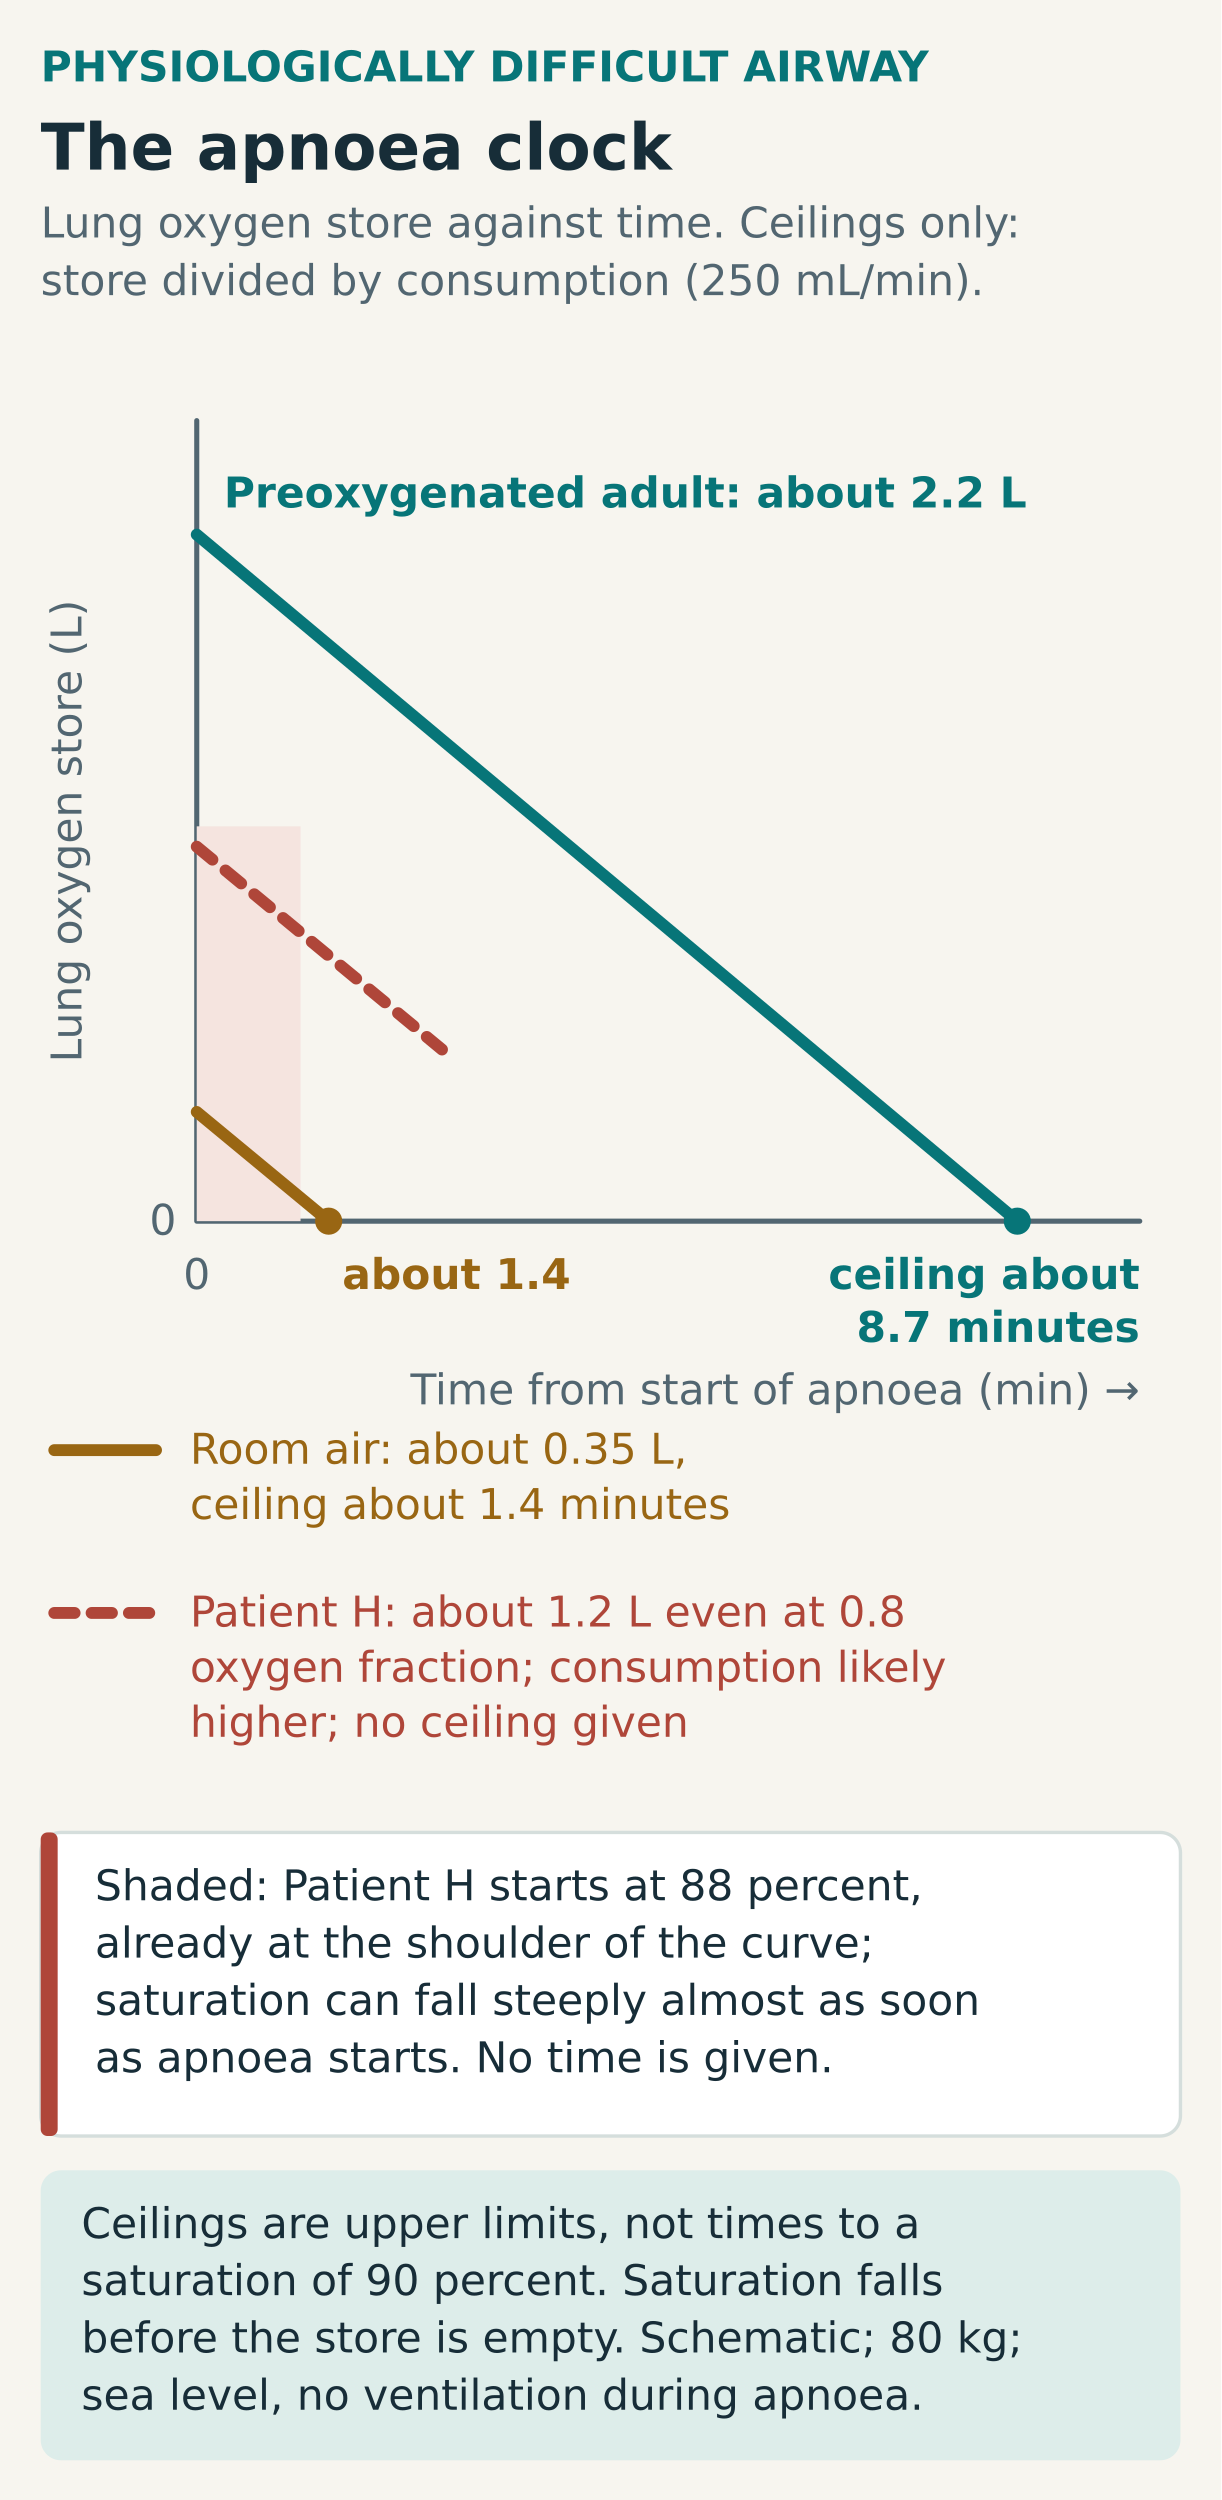
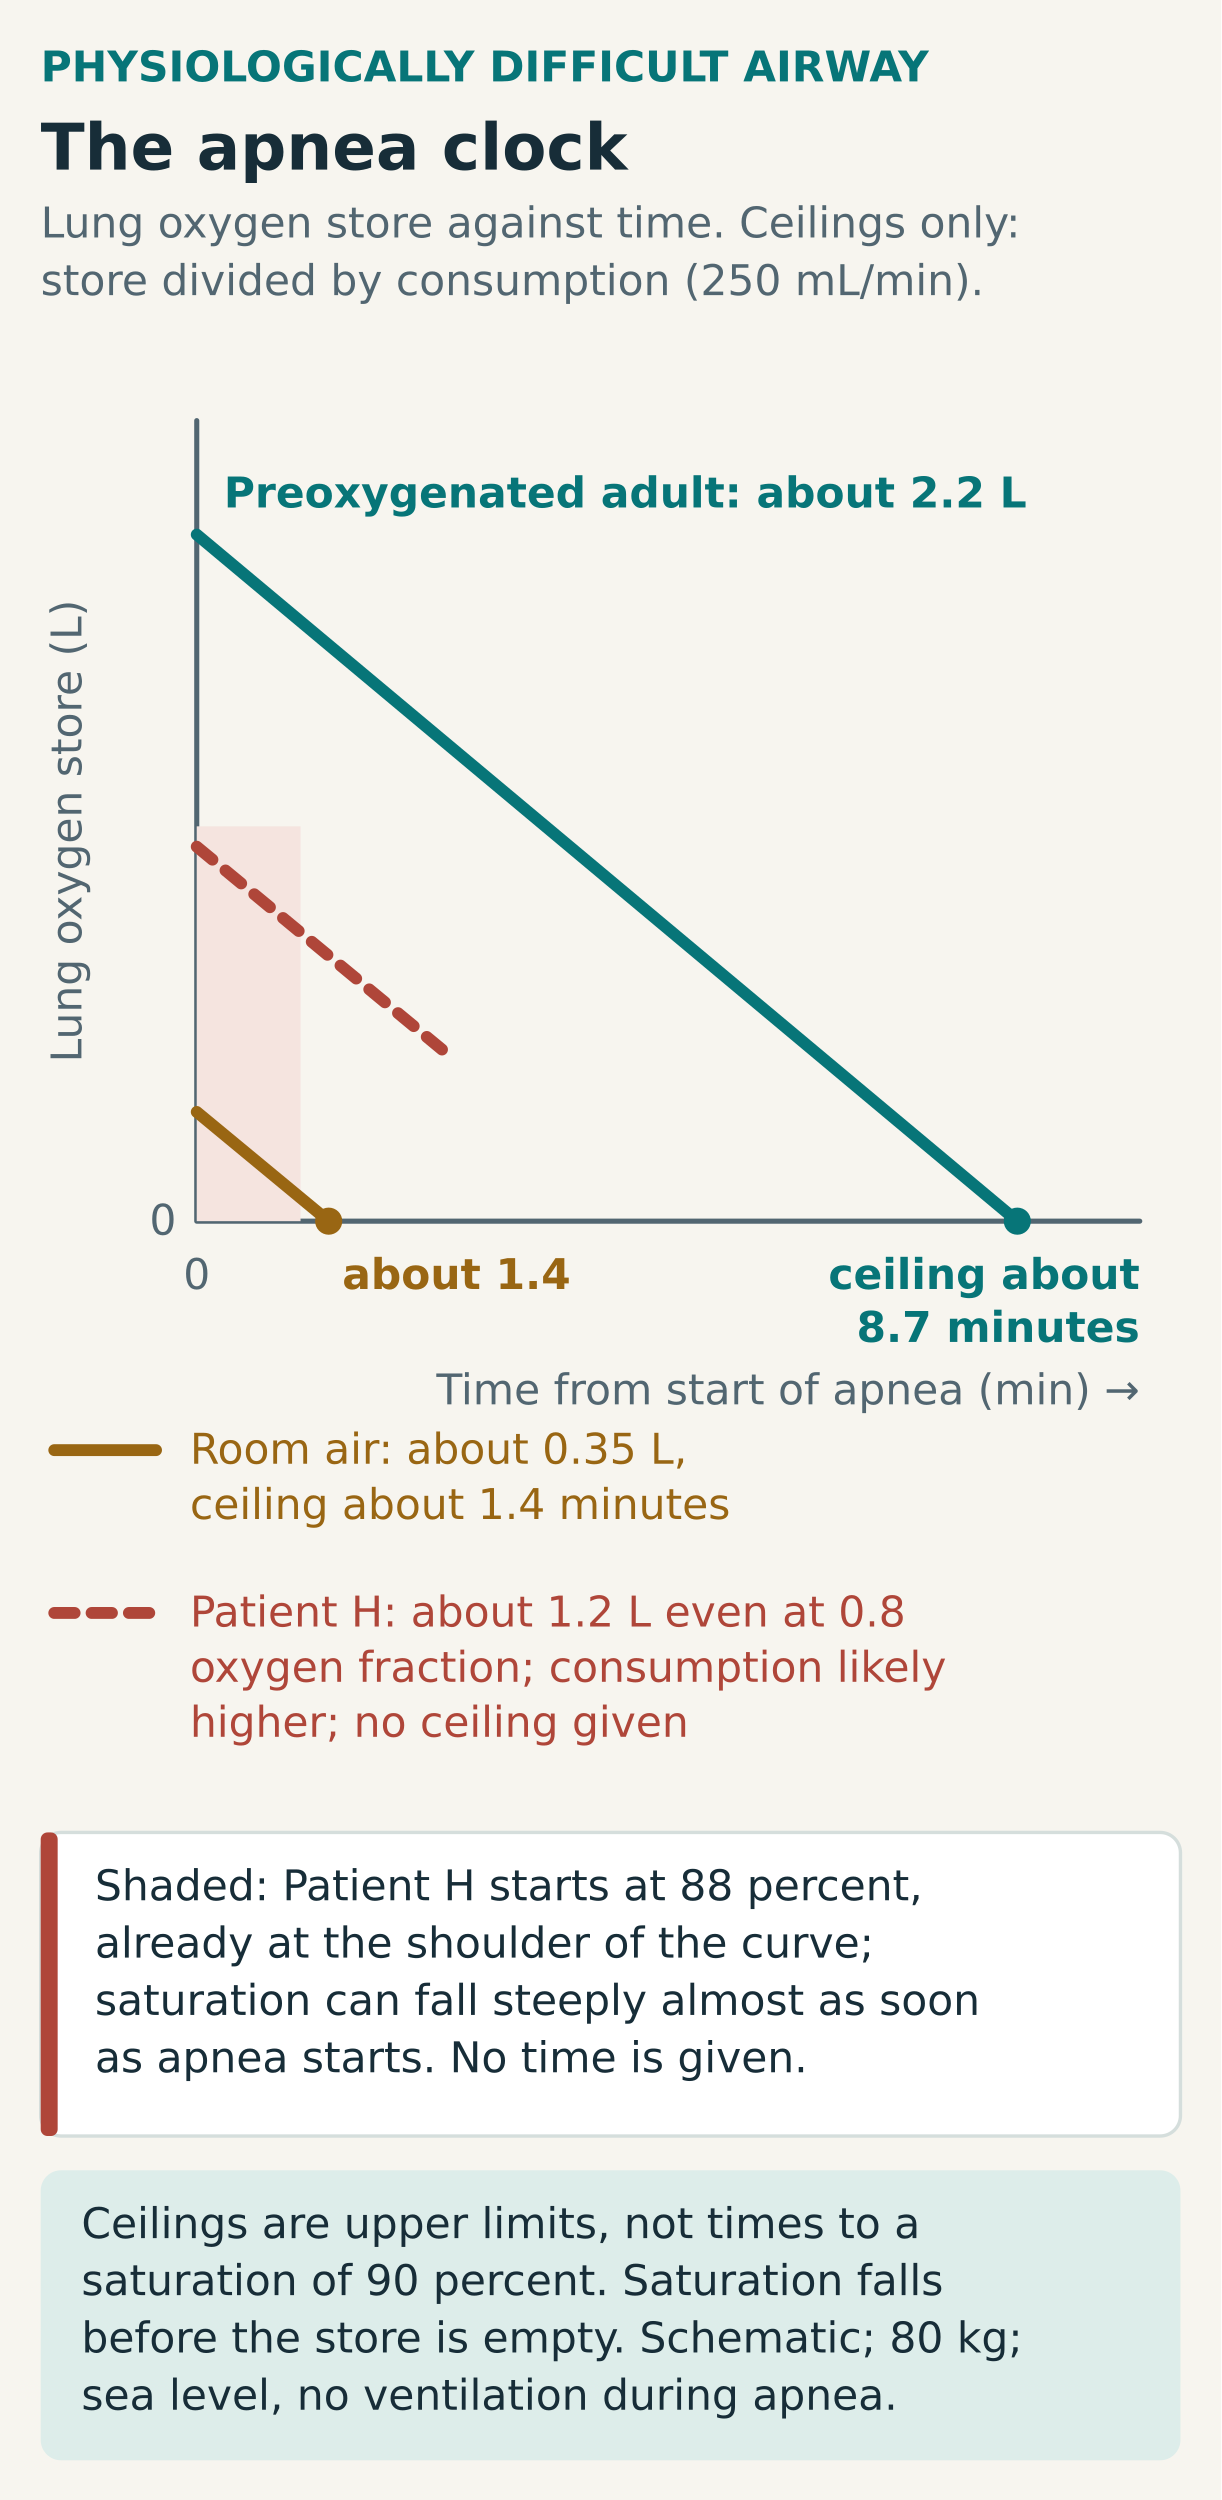
<svg xmlns="http://www.w3.org/2000/svg" class="diagram-screen" viewBox="0 0 360 737" role="img" aria-labelledby="fig-r2-01-apnoea-clock-screen-title" aria-describedby="fig-r2-01-apnoea-clock-screen-desc">
  <style>text{font-family:'DejaVu Sans',system-ui,sans-serif}.fig-r2-01-apnoea-clock-screen-t-ink{fill:var(--fig-ink,#172d38)}.fig-r2-01-apnoea-clock-screen-t-muted{fill:var(--fig-muted,#526671)}.fig-r2-01-apnoea-clock-screen-t-teal{fill:var(--fig-teal,#077578)}.fig-r2-01-apnoea-clock-screen-t-red{fill:var(--fig-red,#af4639)}.fig-r2-01-apnoea-clock-screen-t-gold{fill:var(--fig-gold,#996613)}.fig-r2-01-apnoea-clock-screen-bg{fill:var(--fig-canvas,#f7f5ef)}.fig-r2-01-apnoea-clock-screen-pn{fill:var(--fig-panel,#ffffff);stroke:var(--fig-rule,#d5dedc)}.fig-r2-01-apnoea-clock-screen-s-teal{stroke:var(--fig-teal,#077578);fill:none}.fig-r2-01-apnoea-clock-screen-f-teal{fill:var(--fig-teal,#077578)}.fig-r2-01-apnoea-clock-screen-s-red{stroke:var(--fig-red,#af4639);fill:none}.fig-r2-01-apnoea-clock-screen-f-red{fill:var(--fig-red,#af4639)}.fig-r2-01-apnoea-clock-screen-s-gold{stroke:var(--fig-gold,#996613);fill:none}.fig-r2-01-apnoea-clock-screen-f-gold{fill:var(--fig-gold,#996613)}.fig-r2-01-apnoea-clock-screen-s-muted{stroke:var(--fig-muted,#526671);fill:none}.fig-r2-01-apnoea-clock-screen-f-muted{fill:var(--fig-muted,#526671)}.fig-r2-01-apnoea-clock-screen-s-rule{stroke:var(--fig-rule,#d5dedc);fill:none}.fig-r2-01-apnoea-clock-screen-f-rule{fill:var(--fig-rule,#d5dedc)}.fig-r2-01-apnoea-clock-screen-s-ink{stroke:var(--fig-ink,#172d38);fill:none}.fig-r2-01-apnoea-clock-screen-f-ink{fill:var(--fig-ink,#172d38)}.fig-r2-01-apnoea-clock-screen-f-tt{fill:var(--fig-teal-tint,#ddedea)}.fig-r2-01-apnoea-clock-screen-f-rt{fill:var(--fig-red-tint,#f5e4df)}@media (prefers-color-scheme:dark){.fig-r2-01-apnoea-clock-screen-t-ink{fill:var(--fig-ink,#e8dfd0)}.fig-r2-01-apnoea-clock-screen-t-muted{fill:var(--fig-muted,#b3a897)}.fig-r2-01-apnoea-clock-screen-t-teal{fill:var(--fig-teal,#6fb8b0)}.fig-r2-01-apnoea-clock-screen-t-red{fill:var(--fig-red,#e0907f)}.fig-r2-01-apnoea-clock-screen-t-gold{fill:var(--fig-gold,#d9a955)}.fig-r2-01-apnoea-clock-screen-bg{fill:var(--fig-canvas,#25211c)}.fig-r2-01-apnoea-clock-screen-pn{fill:var(--fig-panel,#2d2822);stroke:var(--fig-rule,#4a4238)}.fig-r2-01-apnoea-clock-screen-s-teal{stroke:var(--fig-teal,#6fb8b0);fill:none}.fig-r2-01-apnoea-clock-screen-f-teal{fill:var(--fig-teal,#6fb8b0)}.fig-r2-01-apnoea-clock-screen-s-red{stroke:var(--fig-red,#e0907f);fill:none}.fig-r2-01-apnoea-clock-screen-f-red{fill:var(--fig-red,#e0907f)}.fig-r2-01-apnoea-clock-screen-s-gold{stroke:var(--fig-gold,#d9a955);fill:none}.fig-r2-01-apnoea-clock-screen-f-gold{fill:var(--fig-gold,#d9a955)}.fig-r2-01-apnoea-clock-screen-s-muted{stroke:var(--fig-muted,#b3a897);fill:none}.fig-r2-01-apnoea-clock-screen-f-muted{fill:var(--fig-muted,#b3a897)}.fig-r2-01-apnoea-clock-screen-s-rule{stroke:var(--fig-rule,#4a4238);fill:none}.fig-r2-01-apnoea-clock-screen-f-rule{fill:var(--fig-rule,#4a4238)}.fig-r2-01-apnoea-clock-screen-s-ink{stroke:var(--fig-ink,#e8dfd0);fill:none}.fig-r2-01-apnoea-clock-screen-f-ink{fill:var(--fig-ink,#e8dfd0)}.fig-r2-01-apnoea-clock-screen-f-tt{fill:var(--fig-teal-tint,#30443f)}.fig-r2-01-apnoea-clock-screen-f-rt{fill:var(--fig-red-tint,#43302a)}}</style>
  <defs>
    <marker id="fig-r2-01-apnoea-clock-screen-ah" viewBox="0 0 10 10" refX="8" refY="5" markerWidth="4.5" markerHeight="4.5" orient="auto-start-reverse">
      <path class="fig-r2-01-apnoea-clock-screen-f-muted" d="M0,0 L10,5 L0,10 z" />
    </marker>
  </defs>
  <rect class="fig-r2-01-apnoea-clock-screen-bg" width="360" height="737" />
  <text class="fig-r2-01-apnoea-clock-screen-t-teal" x="12.0" y="24.0" font-size="12.5" font-weight="600" text-anchor="start">PHYSIOLOGICALLY DIFFICULT AIRWAY</text>
-   <text class="fig-r2-01-apnoea-clock-screen-t-ink" x="12.0" y="50.0" font-size="19" font-weight="600" text-anchor="start">The apnoea clock</text>
+   <text class="fig-r2-01-apnoea-clock-screen-t-ink" x="12.0" y="50.0" font-size="19" font-weight="600" text-anchor="start">The apnea clock</text>
  <text class="fig-r2-01-apnoea-clock-screen-t-muted" x="12.0" y="70.0" font-size="12.5" text-anchor="start">Lung oxygen store against time. Ceilings only:</text>
  <text class="fig-r2-01-apnoea-clock-screen-t-muted" x="12.0" y="87.0" font-size="12.5" text-anchor="start">store divided by consumption (250 mL/min).</text>
  <path class="fig-r2-01-apnoea-clock-screen-s-muted" d="M58,124 V360 H336" stroke-width="1.5" stroke-linecap="round" stroke-linejoin="round" />
  <text class="fig-r2-01-apnoea-clock-screen-t-muted" x="52.0" y="364.0" font-size="12.5" text-anchor="end">0</text>
  <text class="fig-r2-01-apnoea-clock-screen-t-muted" x="58.0" y="380.0" font-size="12.5" text-anchor="middle">0</text>
-   <text class="fig-r2-01-apnoea-clock-screen-t-muted" x="336.0" y="414.0" font-size="12.5" text-anchor="end">Time from start of apnoea (min) →</text>
+   <text class="fig-r2-01-apnoea-clock-screen-t-muted" x="336.0" y="414.0" font-size="12.5" text-anchor="end">Time from start of apnea (min) →</text>
  <text class="fig-r2-01-apnoea-clock-screen-t-muted" font-size="12.5" transform="translate(24,245.0) rotate(-90)" text-anchor="middle">Lung oxygen store (L)</text>
  <rect class="fig-r2-01-apnoea-clock-screen-f-rt" x="58" y="243.6" width="30.6" height="116.4" />
  <path class="fig-r2-01-apnoea-clock-screen-s-teal" d="M58,157.6 L299.9,360" stroke-width="3.5" stroke-linecap="round" stroke-linejoin="round" />
  <path class="fig-r2-01-apnoea-clock-screen-s-gold" d="M58,327.8 L96.9,360" stroke-width="3.5" stroke-linecap="round" stroke-linejoin="round" />
  <path class="fig-r2-01-apnoea-clock-screen-s-red" d="M58,249.6 L130.3,309.4" stroke-width="3.5" stroke-linecap="round" stroke-linejoin="round" stroke-dasharray="6 5" />
  <circle class="fig-r2-01-apnoea-clock-screen-f-teal" cx="299.9" cy="360" r="4" />
  <circle class="fig-r2-01-apnoea-clock-screen-f-gold" cx="96.9" cy="360" r="4" />
  <text class="fig-r2-01-apnoea-clock-screen-t-teal" x="336.0" y="380.0" font-size="12.5" font-weight="600" text-anchor="end">ceiling about</text>
  <text class="fig-r2-01-apnoea-clock-screen-t-teal" x="336.0" y="395.6" font-size="12.5" font-weight="600" text-anchor="end">8.7 minutes</text>
  <text class="fig-r2-01-apnoea-clock-screen-t-gold" x="100.9" y="380.0" font-size="12.5" font-weight="600" text-anchor="start">about 1.4</text>
  <text class="fig-r2-01-apnoea-clock-screen-t-teal" x="66.0" y="149.6" font-size="12.5" font-weight="600" text-anchor="start">Preoxygenated adult: about 2.2 L</text>
  <path class="fig-r2-01-apnoea-clock-screen-s-gold" d="M16,427.5 H46" stroke-width="3.5" stroke-linecap="round" stroke-linejoin="round" />
  <text class="fig-r2-01-apnoea-clock-screen-t-gold" x="56.0" y="431.5" font-size="12.5" text-anchor="start">Room air: about 0.35 L,</text>
  <text class="fig-r2-01-apnoea-clock-screen-t-gold" x="56.0" y="447.8" font-size="12.5" text-anchor="start">ceiling about 1.4 minutes</text>
  <path class="fig-r2-01-apnoea-clock-screen-s-red" d="M16,475.5 H46" stroke-width="3.5" stroke-linecap="round" stroke-linejoin="round" stroke-dasharray="6 5" />
  <text class="fig-r2-01-apnoea-clock-screen-t-red" x="56.0" y="479.5" font-size="12.5" text-anchor="start">Patient H: about 1.2 L even at 0.8</text>
  <text class="fig-r2-01-apnoea-clock-screen-t-red" x="56.0" y="495.8" font-size="12.5" text-anchor="start">oxygen fraction; consumption likely</text>
  <text class="fig-r2-01-apnoea-clock-screen-t-red" x="56.0" y="512.0" font-size="12.5" text-anchor="start">higher; no ceiling given</text>
  <rect class="fig-r2-01-apnoea-clock-screen-pn" x="12.0" y="540.2" width="336.0" height="89.5" rx="6" />
  <rect class="fig-r2-01-apnoea-clock-screen-f-red" x="12.0" y="540.2" width="5" height="89.5" rx="2" />
  <text class="fig-r2-01-apnoea-clock-screen-t-ink" x="28.0" y="560.2" font-size="12.5" text-anchor="start">Shaded: Patient H starts at 88 percent,</text>
  <text class="fig-r2-01-apnoea-clock-screen-t-ink" x="28.0" y="577.1" font-size="12.5" text-anchor="start">already at the shoulder of the curve;</text>
  <text class="fig-r2-01-apnoea-clock-screen-t-ink" x="28.0" y="594.0" font-size="12.5" text-anchor="start">saturation can fall steeply almost as soon</text>
-   <text class="fig-r2-01-apnoea-clock-screen-t-ink" x="28.0" y="610.9" font-size="12.5" text-anchor="start">as apnoea starts. No time is given.</text>
+   <text class="fig-r2-01-apnoea-clock-screen-t-ink" x="28.0" y="610.9" font-size="12.5" text-anchor="start">as apnea starts. No time is given.</text>
  <rect class="fig-r2-01-apnoea-clock-screen-f-tt" x="12.0" y="639.8" width="336.0" height="85.5" rx="6" />
  <text class="fig-r2-01-apnoea-clock-screen-t-ink" x="24.0" y="659.8" font-size="12.5" text-anchor="start">Ceilings are upper limits, not times to a</text>
  <text class="fig-r2-01-apnoea-clock-screen-t-ink" x="24.0" y="676.6" font-size="12.5" text-anchor="start">saturation of 90 percent. Saturation falls</text>
  <text class="fig-r2-01-apnoea-clock-screen-t-ink" x="24.0" y="693.5" font-size="12.5" text-anchor="start">before the store is empty. Schematic; 80 kg;</text>
-   <text class="fig-r2-01-apnoea-clock-screen-t-ink" x="24.0" y="710.4" font-size="12.5" text-anchor="start">sea level, no ventilation during apnoea.</text>
+   <text class="fig-r2-01-apnoea-clock-screen-t-ink" x="24.0" y="710.4" font-size="12.5" text-anchor="start">sea level, no ventilation during apnea.</text>
</svg>
